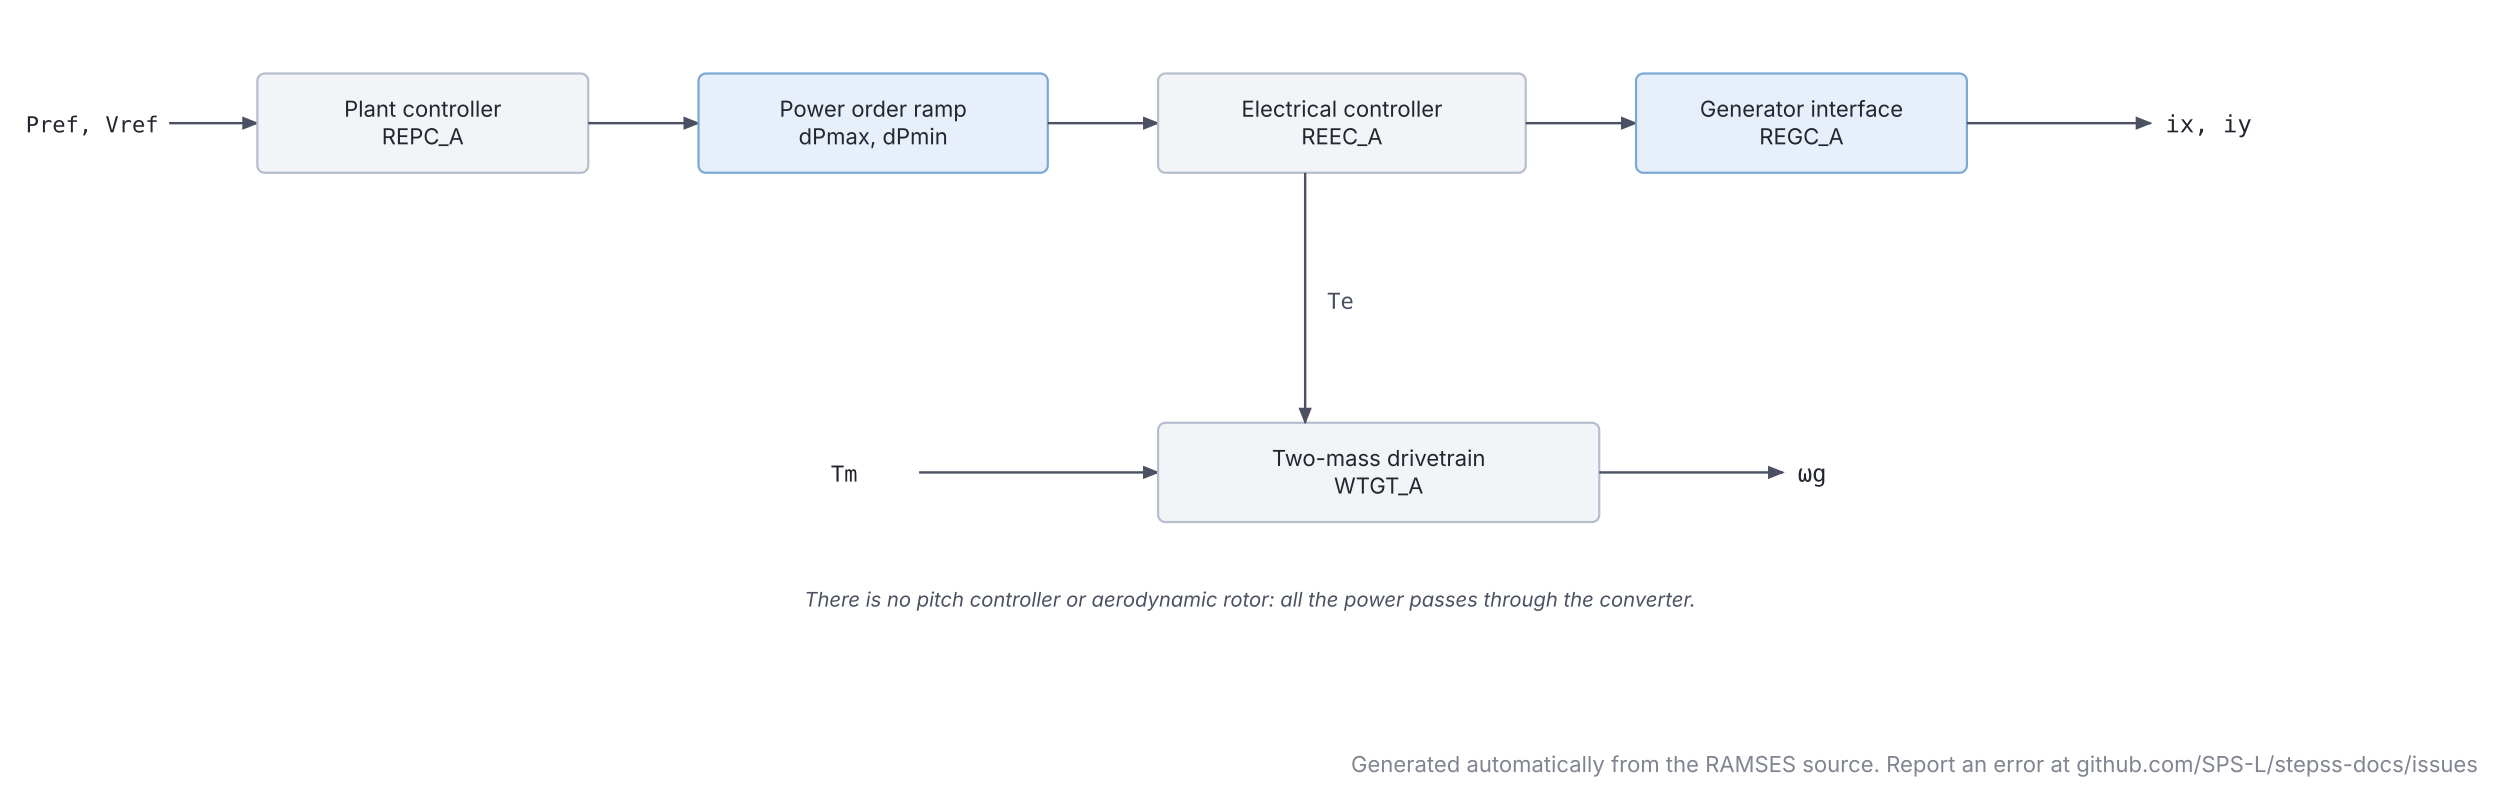
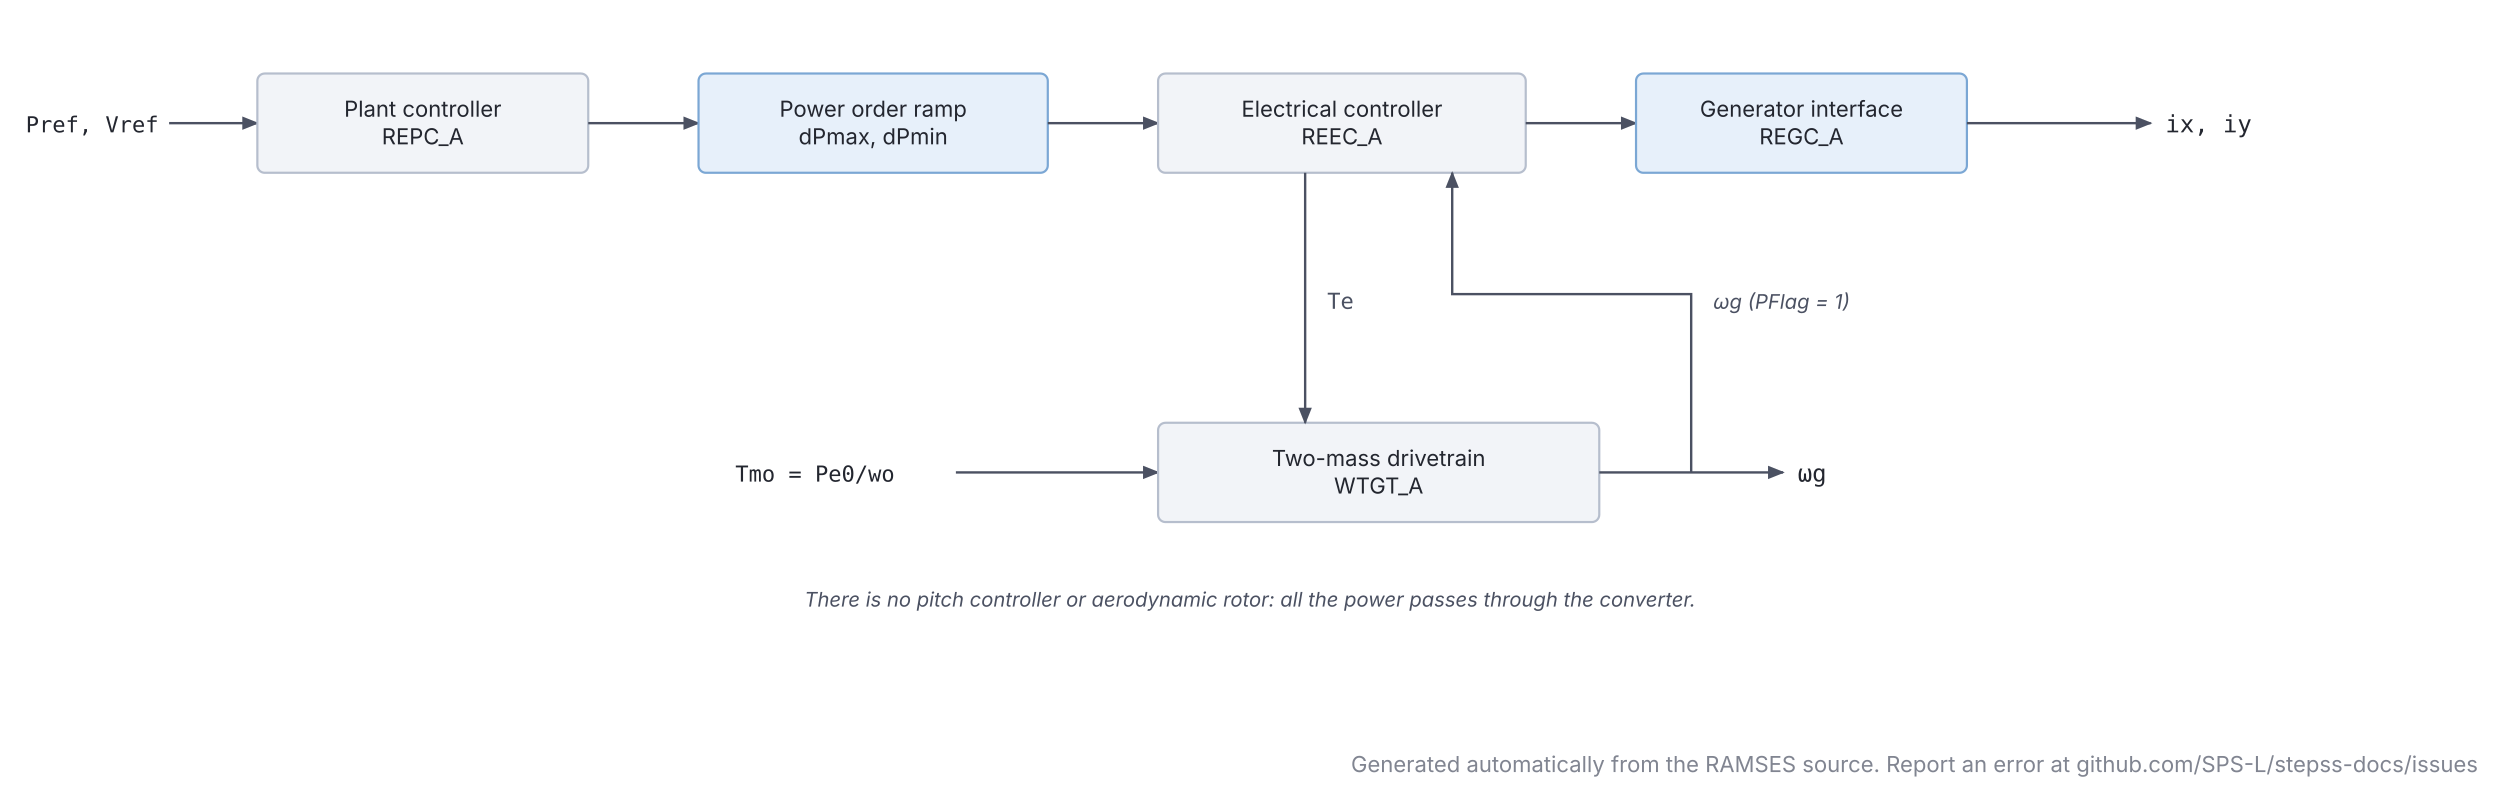
<svg xmlns="http://www.w3.org/2000/svg" viewBox="0 0 1360 430" width="1360" height="430" role="img">
  <defs>
    <marker id="arrow" viewBox="0 0 10 10" refX="9" refY="5" markerWidth="7" markerHeight="7" orient="auto-start-reverse">
      <path d="M 0 1 L 10 5 L 0 9 z" fill="#4b5162" />
    </marker>
    <marker id="arrow-accent" viewBox="0 0 10 10" refX="9" refY="5" markerWidth="7" markerHeight="7" orient="auto-start-reverse">
      <path d="M 0 1 L 10 5 L 0 9 z" fill="#2b6cb0" />
    </marker>
  </defs>
  <text x="14" y="72" text-anchor="start" font-family="JetBrains Mono, SFMono-Regular, Menlo, Consolas, monospace" font-size="12" fill="#23262f">Pref, Vref</text>
  <path d="M 92 67 L 140 67" fill="none" stroke="#4b5162" stroke-width="1.3" marker-end="url(#arrow)" />
  <rect x="140" y="40" width="180" height="54" rx="4" fill="#f2f4f8" stroke="#b6becd" stroke-width="1.2" />
  <text x="230.0" y="63.5" text-anchor="middle" font-family="Inter, -apple-system, Segoe UI, Helvetica, Arial, sans-serif" font-size="12" fill="#23262f">Plant controller</text>
  <text x="230.0" y="78.5" text-anchor="middle" font-family="Inter, -apple-system, Segoe UI, Helvetica, Arial, sans-serif" font-size="12" fill="#23262f">REPC_A</text>
  <path d="M 320 67 L 380 67" fill="none" stroke="#4b5162" stroke-width="1.3" marker-end="url(#arrow)" />
  <rect x="380" y="40" width="190" height="54" rx="4" fill="#e7f0fa" stroke="#7ba7d4" stroke-width="1.2" />
  <text x="475.0" y="63.5" text-anchor="middle" font-family="Inter, -apple-system, Segoe UI, Helvetica, Arial, sans-serif" font-size="12" fill="#23262f">Power order ramp</text>
  <text x="475.0" y="78.5" text-anchor="middle" font-family="Inter, -apple-system, Segoe UI, Helvetica, Arial, sans-serif" font-size="12" fill="#23262f">dPmax, dPmin</text>
  <path d="M 570 67 L 630 67" fill="none" stroke="#4b5162" stroke-width="1.3" marker-end="url(#arrow)" />
  <rect x="630" y="40" width="200" height="54" rx="4" fill="#f2f4f8" stroke="#b6becd" stroke-width="1.2" />
  <text x="730.0" y="63.5" text-anchor="middle" font-family="Inter, -apple-system, Segoe UI, Helvetica, Arial, sans-serif" font-size="12" fill="#23262f">Electrical controller</text>
  <text x="730.0" y="78.5" text-anchor="middle" font-family="Inter, -apple-system, Segoe UI, Helvetica, Arial, sans-serif" font-size="12" fill="#23262f">REEC_A</text>
  <path d="M 830 67 L 890 67" fill="none" stroke="#4b5162" stroke-width="1.3" marker-end="url(#arrow)" />
  <rect x="890" y="40" width="180" height="54" rx="4" fill="#e7f0fa" stroke="#7ba7d4" stroke-width="1.2" />
  <text x="980.0" y="63.5" text-anchor="middle" font-family="Inter, -apple-system, Segoe UI, Helvetica, Arial, sans-serif" font-size="12" fill="#23262f">Generator interface</text>
  <text x="980.0" y="78.5" text-anchor="middle" font-family="Inter, -apple-system, Segoe UI, Helvetica, Arial, sans-serif" font-size="12" fill="#23262f">REGC_A</text>
  <path d="M 1070 67 L 1170 67" fill="none" stroke="#4b5162" stroke-width="1.3" marker-end="url(#arrow)" />
  <text x="1178" y="72" text-anchor="start" font-family="JetBrains Mono, SFMono-Regular, Menlo, Consolas, monospace" font-size="13" fill="#23262f">ix, iy</text>
-   <text x="452" y="262" text-anchor="start" font-family="JetBrains Mono, SFMono-Regular, Menlo, Consolas, monospace" font-size="12" fill="#23262f">Tm</text>
-   <path d="M 500 257 L 630 257" fill="none" stroke="#4b5162" stroke-width="1.3" marker-end="url(#arrow)" />
+   <text x="400" y="262" text-anchor="start" font-family="JetBrains Mono, SFMono-Regular, Menlo, Consolas, monospace" font-size="12" fill="#23262f">Tmo = Pe0/wo</text>
+   <path d="M 520 257 L 630 257" fill="none" stroke="#4b5162" stroke-width="1.3" marker-end="url(#arrow)" />
  <rect x="630" y="230" width="240" height="54" rx="4" fill="#f2f4f8" stroke="#b6becd" stroke-width="1.2" />
  <text x="750.0" y="253.5" text-anchor="middle" font-family="Inter, -apple-system, Segoe UI, Helvetica, Arial, sans-serif" font-size="12" fill="#23262f">Two-mass drivetrain</text>
  <text x="750.0" y="268.5" text-anchor="middle" font-family="Inter, -apple-system, Segoe UI, Helvetica, Arial, sans-serif" font-size="12" fill="#23262f">WTGT_A</text>
  <path d="M 870 257 L 970 257" fill="none" stroke="#4b5162" stroke-width="1.3" marker-end="url(#arrow)" />
  <text x="978" y="262" text-anchor="start" font-family="JetBrains Mono, SFMono-Regular, Menlo, Consolas, monospace" font-size="13" fill="#23262f">ωg</text>
+   <path d="M 920 257 L 920 160 L 790 160 L 790 94" fill="none" stroke="#4b5162" stroke-width="1.3" marker-end="url(#arrow)" />
+   <text x="932" y="168" text-anchor="start" font-family="Inter, -apple-system, Segoe UI, Helvetica, Arial, sans-serif" font-size="11" fill="#4b5162" font-style="italic">ωg (PFlag = 1)</text>
  <path d="M 710 94 L 710 230" fill="none" stroke="#4b5162" stroke-width="1.3" marker-end="url(#arrow)" />
  <text x="722" y="168" text-anchor="start" font-family="JetBrains Mono, SFMono-Regular, Menlo, Consolas, monospace" font-size="12" fill="#4b5162">Te</text>
  <text x="680" y="330" text-anchor="middle" font-family="Inter, -apple-system, Segoe UI, Helvetica, Arial, sans-serif" font-size="11" fill="#4b5162" font-style="italic">There is no pitch controller or aerodynamic rotor: all the power passes through the converter.</text>
  <text x="1348" y="420" text-anchor="end" font-family="Inter, -apple-system, Segoe UI, Helvetica, Arial, sans-serif" font-size="12" fill="#4b5162" opacity="0.7">Generated automatically from the RAMSES source. Report an error at github.com/SPS-L/stepss-docs/issues</text>
</svg>
